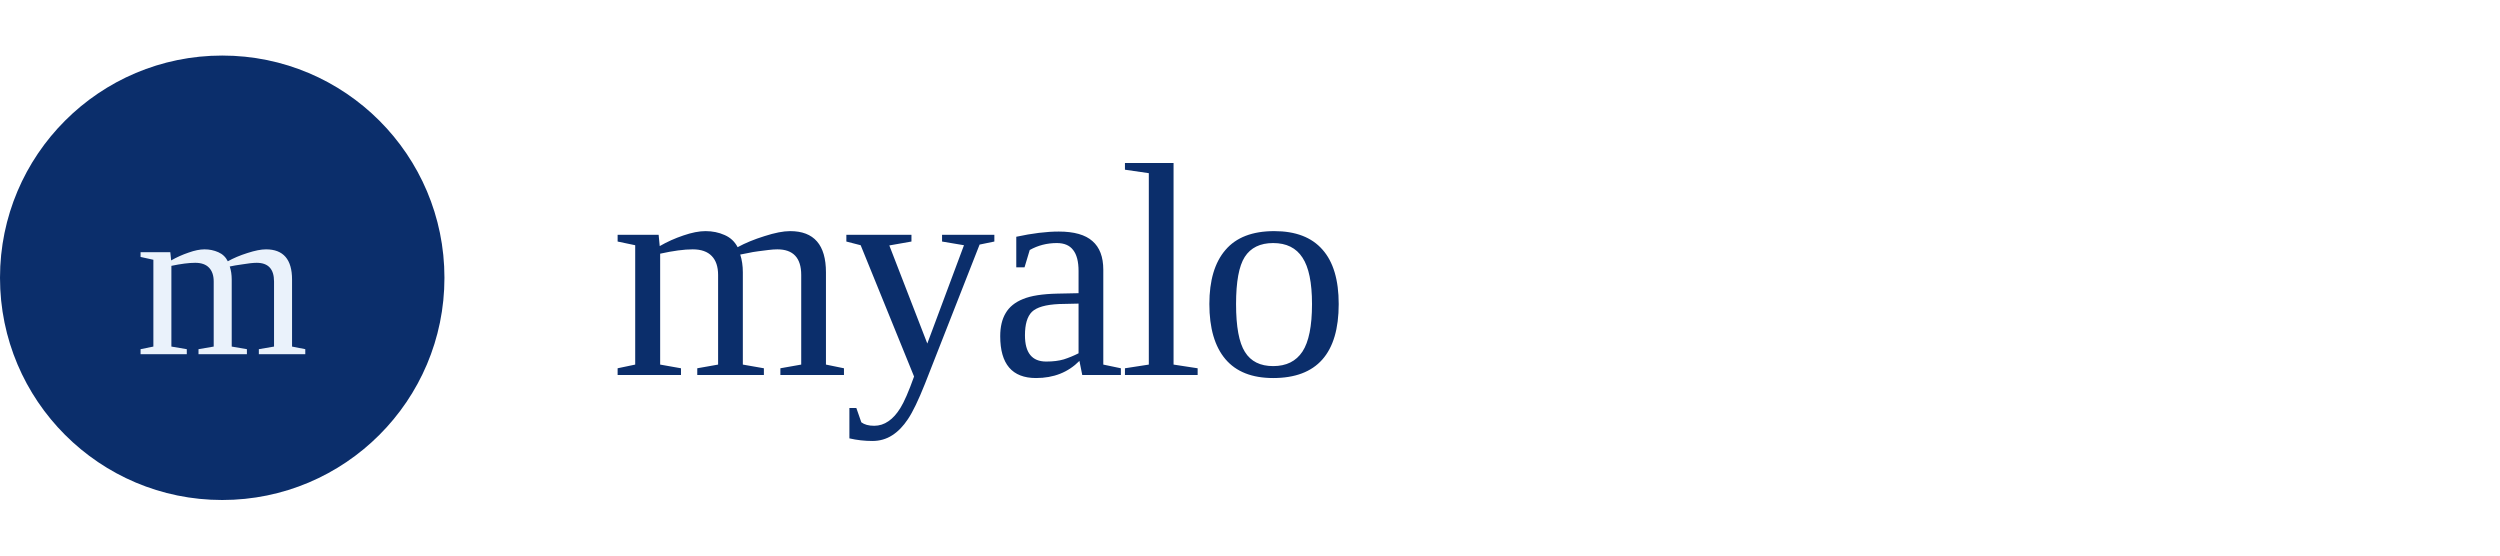
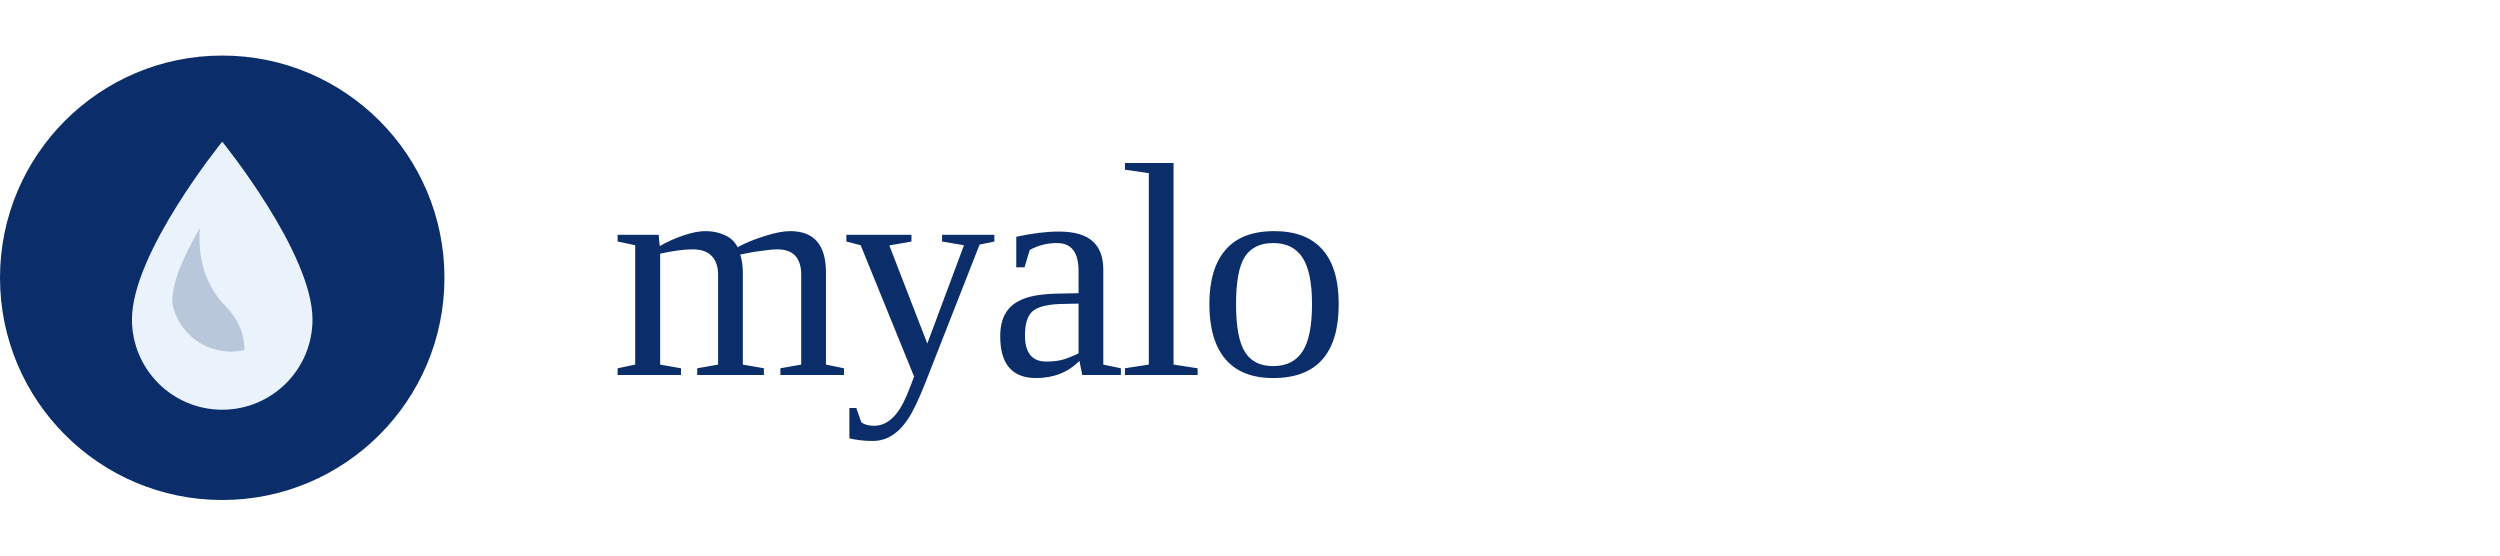
<svg xmlns="http://www.w3.org/2000/svg" viewBox="0 0 180 40" role="img" aria-label="Myalo">
  <rect x="0" y="4" width="32" height="32" rx="16" fill="#0b2e6b" />
-   <text x="16" y="25.5" text-anchor="middle" font-family="Overpass, Georgia, 'Times New Roman', serif" font-size="16" font-weight="500" fill="#eaf2fb">m</text>
+   <path fill="#eaf2fb" d="M16 10.2C16 10.2 9.5 18.2 9.5 23a6.5 6.5 0 0 0 13 0c0-4.8-6.5-12.8-6.5-12.8Z" />
+   <path fill="#0b2e6b" opacity="0.22" d="M12.4 21.8c0-1.8 1.1-3.8 2-5.4-.2 2.1.4 4.2 1.8 5.6.9.9 1.4 2 1.4 3.2a4.3 4.3 0 0 1-5.2-3.4Z" />
  <text x="44" y="27" font-family="Overpass, Georgia, 'Times New Roman', serif" font-size="22" font-weight="400" letter-spacing="-0.02em" fill="#0b2e6b">myalo</text>
</svg>
